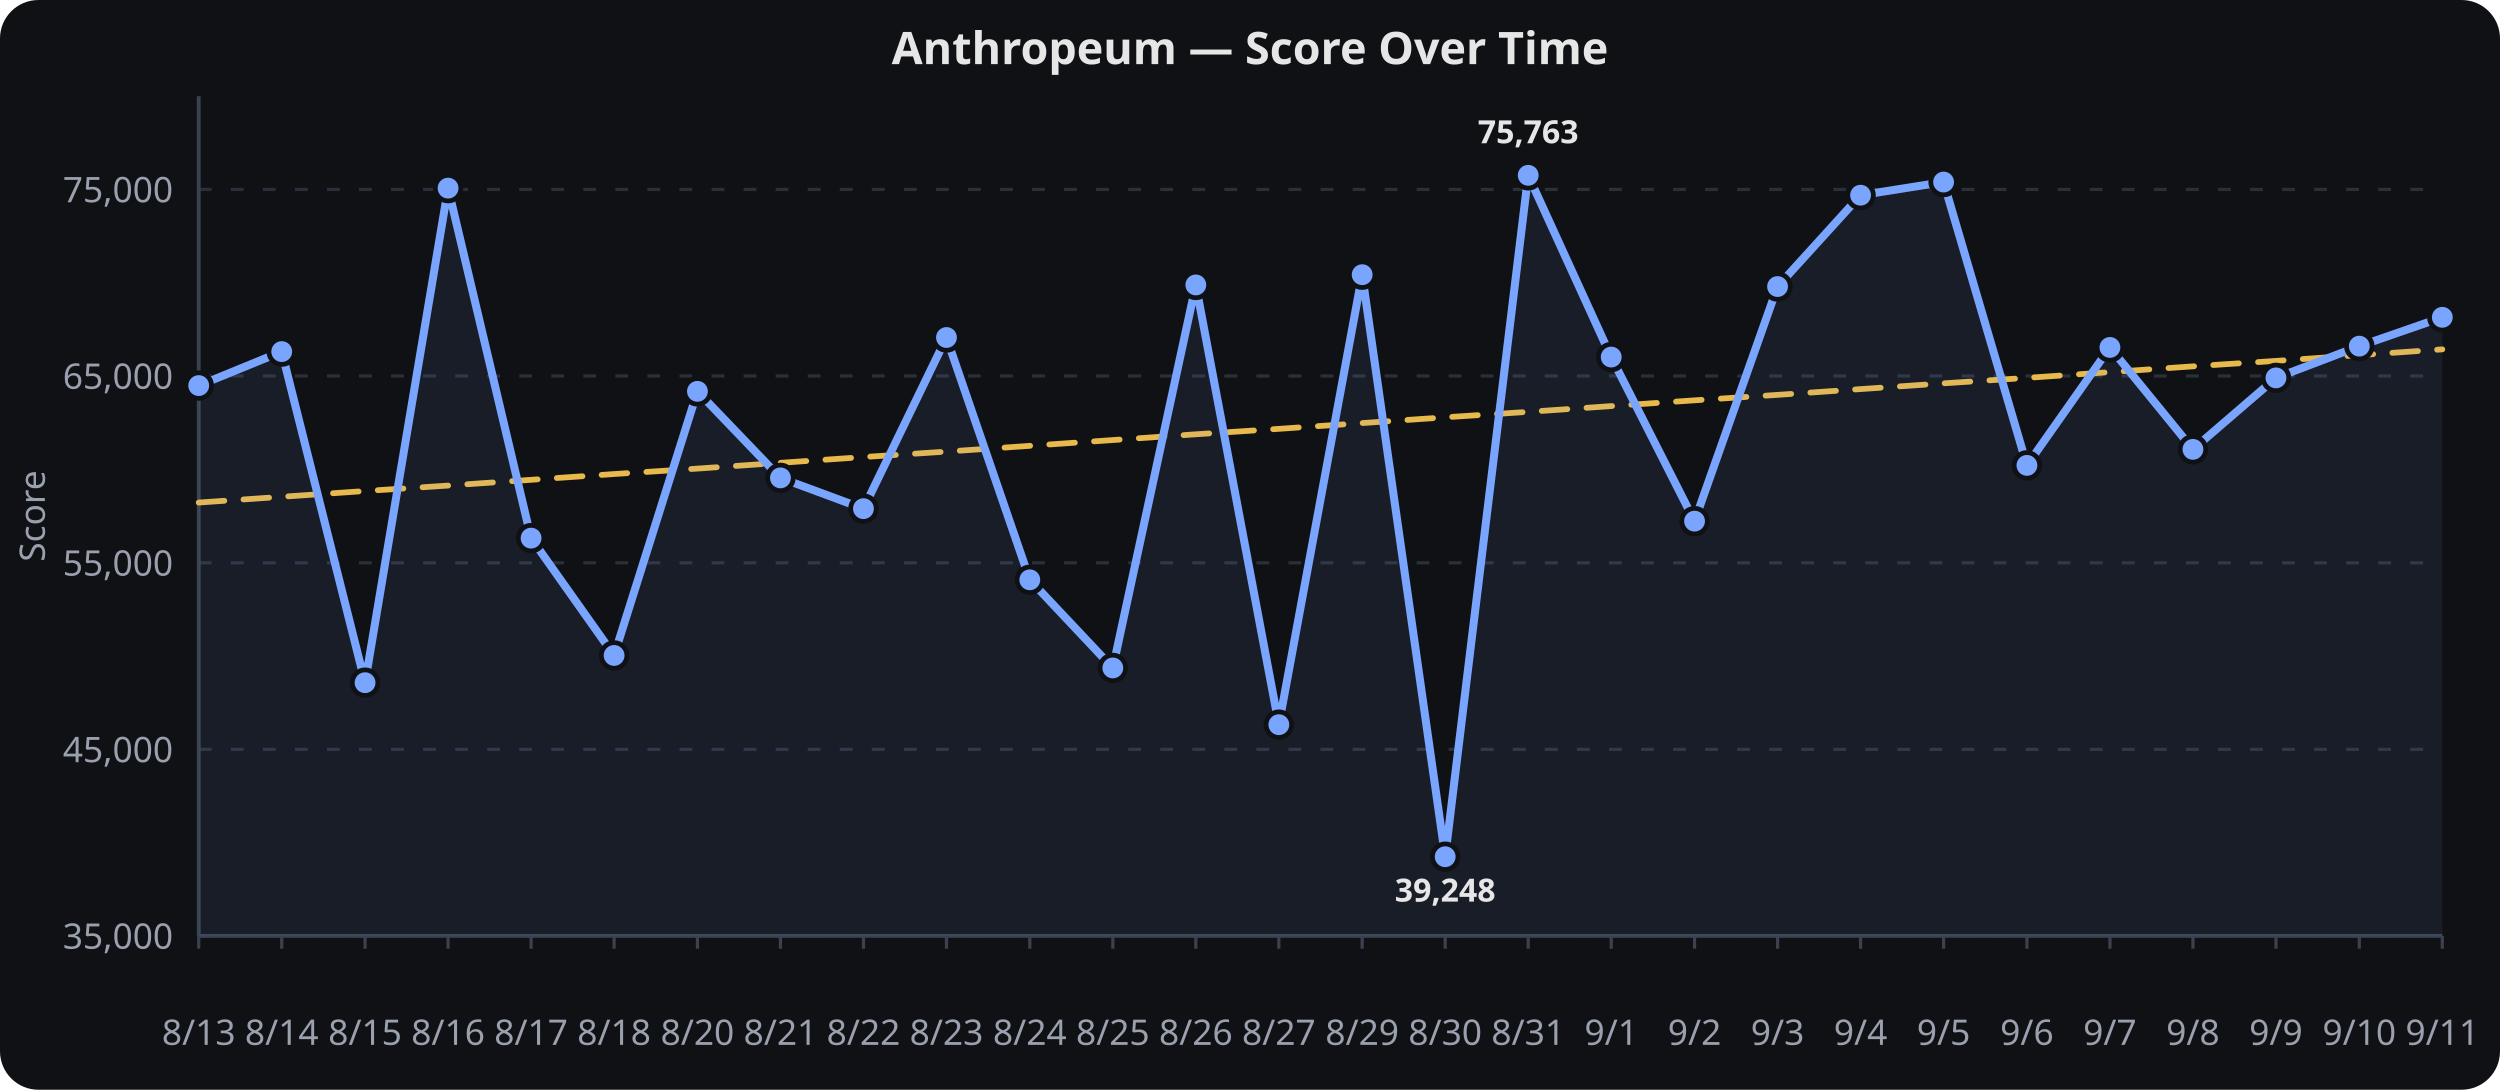
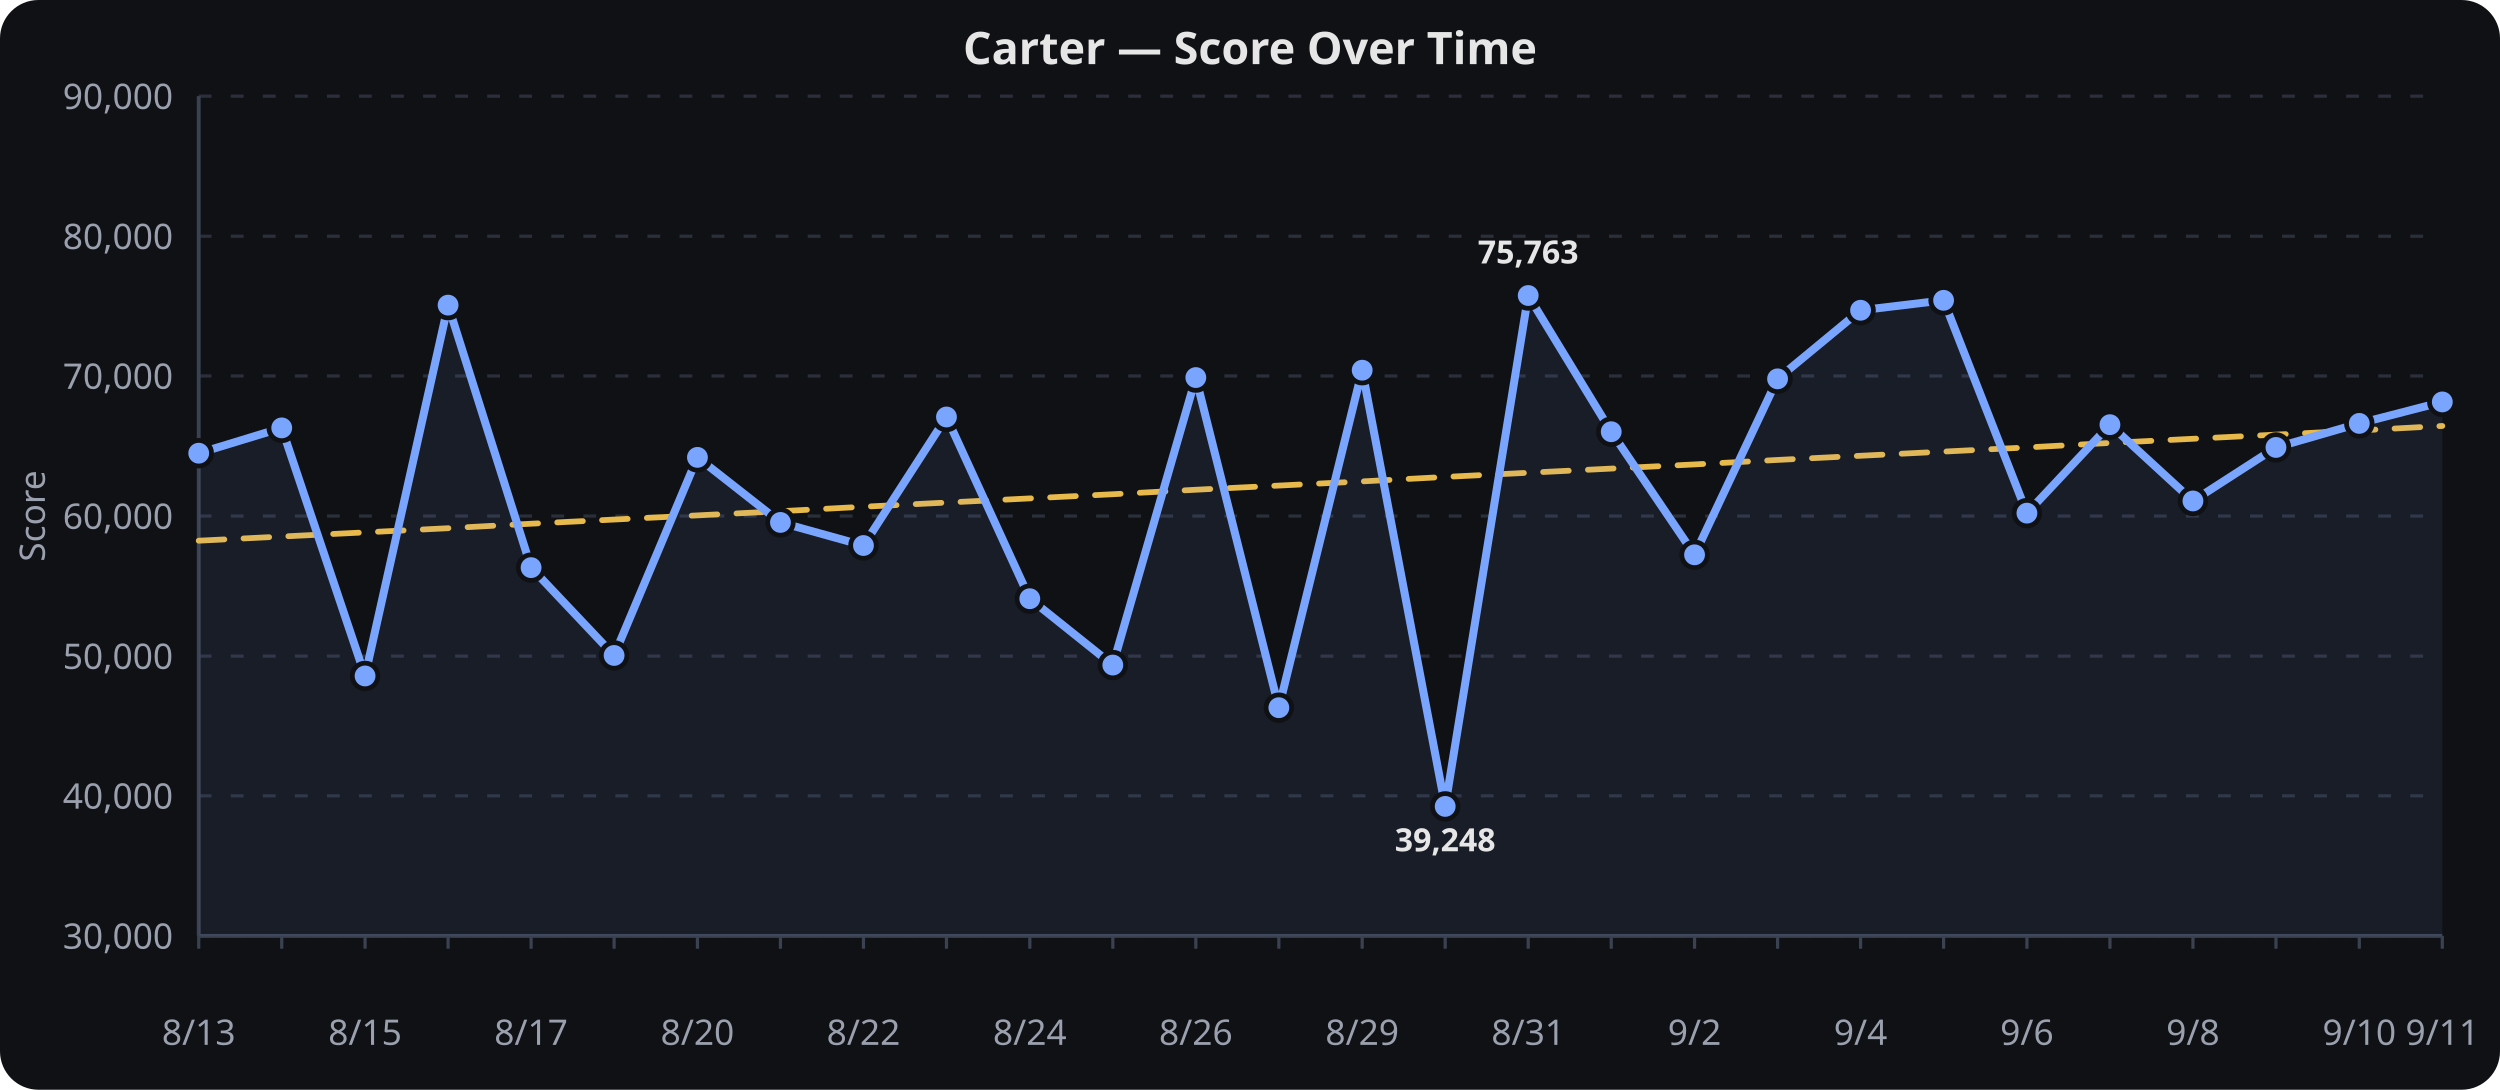
- <svg xmlns="http://www.w3.org/2000/svg" viewBox="0 0 780 340" width="100%" height="340" role="img" aria-label="Anthropeum — Score Over Time">
+ <svg xmlns="http://www.w3.org/2000/svg" viewBox="0 0 780 340" width="100%" height="340" role="img" aria-label="Carter — Score Over Time">
  <rect width="780" height="340" fill="#0f1115" rx="12" />
-   <text x="390.0" y="20" text-anchor="middle" font-family="sans-serif" font-size="14" font-weight="600" fill="#e6e6e6">Anthropeum — Score Over Time</text>
+   <text x="390.0" y="20" text-anchor="middle" font-family="sans-serif" font-size="14" font-weight="600" fill="#e6e6e6">Carter — Score Over Time</text>
  <line x1="62" x2="762" y1="292.0" y2="292.0" stroke="#2a2f3a" stroke-width="1" stroke-dasharray="4 6" />
-   <text x="54" y="296.0" text-anchor="end" font-family="sans-serif" font-size="11" fill="#9aa0ad">35,000</text>
-   <line x1="62" x2="762" y1="233.8" y2="233.8" stroke="#2a2f3a" stroke-width="1" stroke-dasharray="4 6" />
-   <text x="54" y="237.8" text-anchor="end" font-family="sans-serif" font-size="11" fill="#9aa0ad">45,000</text>
-   <line x1="62" x2="762" y1="175.6" y2="175.6" stroke="#2a2f3a" stroke-width="1" stroke-dasharray="4 6" />
-   <text x="54" y="179.6" text-anchor="end" font-family="sans-serif" font-size="11" fill="#9aa0ad">55,000</text>
+   <text x="54" y="296.0" text-anchor="end" font-family="sans-serif" font-size="11" fill="#9aa0ad">30,000</text>
+   <line x1="62" x2="762" y1="248.3" y2="248.3" stroke="#2a2f3a" stroke-width="1" stroke-dasharray="4 6" />
+   <text x="54" y="252.3" text-anchor="end" font-family="sans-serif" font-size="11" fill="#9aa0ad">40,000</text>
+   <line x1="62" x2="762" y1="204.7" y2="204.7" stroke="#2a2f3a" stroke-width="1" stroke-dasharray="4 6" />
+   <text x="54" y="208.7" text-anchor="end" font-family="sans-serif" font-size="11" fill="#9aa0ad">50,000</text>
+   <line x1="62" x2="762" y1="161.0" y2="161.0" stroke="#2a2f3a" stroke-width="1" stroke-dasharray="4 6" />
+   <text x="54" y="165.0" text-anchor="end" font-family="sans-serif" font-size="11" fill="#9aa0ad">60,000</text>
  <line x1="62" x2="762" y1="117.3" y2="117.3" stroke="#2a2f3a" stroke-width="1" stroke-dasharray="4 6" />
-   <text x="54" y="121.3" text-anchor="end" font-family="sans-serif" font-size="11" fill="#9aa0ad">65,000</text>
-   <line x1="62" x2="762" y1="59.1" y2="59.1" stroke="#2a2f3a" stroke-width="1" stroke-dasharray="4 6" />
-   <text x="54" y="63.1" text-anchor="end" font-family="sans-serif" font-size="11" fill="#9aa0ad">75,000</text>
+   <text x="54" y="121.3" text-anchor="end" font-family="sans-serif" font-size="11" fill="#9aa0ad">70,000</text>
+   <line x1="62" x2="762" y1="73.7" y2="73.7" stroke="#2a2f3a" stroke-width="1" stroke-dasharray="4 6" />
+   <text x="54" y="77.7" text-anchor="end" font-family="sans-serif" font-size="11" fill="#9aa0ad">80,000</text>
+   <line x1="62" x2="762" y1="30.0" y2="30.0" stroke="#2a2f3a" stroke-width="1" stroke-dasharray="4 6" />
+   <text x="54" y="34.0" text-anchor="end" font-family="sans-serif" font-size="11" fill="#9aa0ad">90,000</text>
  <line x1="62.0" x2="62.0" y1="292" y2="296" stroke="#3a4150" stroke-width="1" />
  <text x="62.0" y="326" text-anchor="middle" font-family="sans-serif" font-size="11" fill="#9aa0ad">8/13</text>
  <line x1="87.9" x2="87.9" y1="292" y2="296" stroke="#3a4150" stroke-width="1" />
-   <text x="87.9" y="326" text-anchor="middle" font-family="sans-serif" font-size="11" fill="#9aa0ad">8/14</text>
  <line x1="113.9" x2="113.9" y1="292" y2="296" stroke="#3a4150" stroke-width="1" />
  <text x="113.9" y="326" text-anchor="middle" font-family="sans-serif" font-size="11" fill="#9aa0ad">8/15</text>
  <line x1="139.8" x2="139.8" y1="292" y2="296" stroke="#3a4150" stroke-width="1" />
-   <text x="139.8" y="326" text-anchor="middle" font-family="sans-serif" font-size="11" fill="#9aa0ad">8/16</text>
  <line x1="165.7" x2="165.7" y1="292" y2="296" stroke="#3a4150" stroke-width="1" />
  <text x="165.7" y="326" text-anchor="middle" font-family="sans-serif" font-size="11" fill="#9aa0ad">8/17</text>
  <line x1="191.6" x2="191.6" y1="292" y2="296" stroke="#3a4150" stroke-width="1" />
-   <text x="191.6" y="326" text-anchor="middle" font-family="sans-serif" font-size="11" fill="#9aa0ad">8/18</text>
  <line x1="217.6" x2="217.6" y1="292" y2="296" stroke="#3a4150" stroke-width="1" />
  <text x="217.6" y="326" text-anchor="middle" font-family="sans-serif" font-size="11" fill="#9aa0ad">8/20</text>
  <line x1="243.5" x2="243.5" y1="292" y2="296" stroke="#3a4150" stroke-width="1" />
-   <text x="243.5" y="326" text-anchor="middle" font-family="sans-serif" font-size="11" fill="#9aa0ad">8/21</text>
  <line x1="269.4" x2="269.4" y1="292" y2="296" stroke="#3a4150" stroke-width="1" />
  <text x="269.4" y="326" text-anchor="middle" font-family="sans-serif" font-size="11" fill="#9aa0ad">8/22</text>
  <line x1="295.3" x2="295.3" y1="292" y2="296" stroke="#3a4150" stroke-width="1" />
-   <text x="295.3" y="326" text-anchor="middle" font-family="sans-serif" font-size="11" fill="#9aa0ad">8/23</text>
  <line x1="321.3" x2="321.3" y1="292" y2="296" stroke="#3a4150" stroke-width="1" />
  <text x="321.3" y="326" text-anchor="middle" font-family="sans-serif" font-size="11" fill="#9aa0ad">8/24</text>
  <line x1="347.2" x2="347.2" y1="292" y2="296" stroke="#3a4150" stroke-width="1" />
-   <text x="347.2" y="326" text-anchor="middle" font-family="sans-serif" font-size="11" fill="#9aa0ad">8/25</text>
  <line x1="373.1" x2="373.1" y1="292" y2="296" stroke="#3a4150" stroke-width="1" />
  <text x="373.1" y="326" text-anchor="middle" font-family="sans-serif" font-size="11" fill="#9aa0ad">8/26</text>
  <line x1="399.0" x2="399.0" y1="292" y2="296" stroke="#3a4150" stroke-width="1" />
-   <text x="399.0" y="326" text-anchor="middle" font-family="sans-serif" font-size="11" fill="#9aa0ad">8/27</text>
  <line x1="425.0" x2="425.0" y1="292" y2="296" stroke="#3a4150" stroke-width="1" />
  <text x="425.0" y="326" text-anchor="middle" font-family="sans-serif" font-size="11" fill="#9aa0ad">8/29</text>
  <line x1="450.9" x2="450.9" y1="292" y2="296" stroke="#3a4150" stroke-width="1" />
-   <text x="450.9" y="326" text-anchor="middle" font-family="sans-serif" font-size="11" fill="#9aa0ad">8/30</text>
  <line x1="476.8" x2="476.8" y1="292" y2="296" stroke="#3a4150" stroke-width="1" />
  <text x="476.8" y="326" text-anchor="middle" font-family="sans-serif" font-size="11" fill="#9aa0ad">8/31</text>
  <line x1="502.7" x2="502.7" y1="292" y2="296" stroke="#3a4150" stroke-width="1" />
-   <text x="502.7" y="326" text-anchor="middle" font-family="sans-serif" font-size="11" fill="#9aa0ad">9/1</text>
  <line x1="528.7" x2="528.7" y1="292" y2="296" stroke="#3a4150" stroke-width="1" />
  <text x="528.7" y="326" text-anchor="middle" font-family="sans-serif" font-size="11" fill="#9aa0ad">9/2</text>
  <line x1="554.6" x2="554.6" y1="292" y2="296" stroke="#3a4150" stroke-width="1" />
-   <text x="554.6" y="326" text-anchor="middle" font-family="sans-serif" font-size="11" fill="#9aa0ad">9/3</text>
  <line x1="580.5" x2="580.5" y1="292" y2="296" stroke="#3a4150" stroke-width="1" />
  <text x="580.5" y="326" text-anchor="middle" font-family="sans-serif" font-size="11" fill="#9aa0ad">9/4</text>
  <line x1="606.4" x2="606.4" y1="292" y2="296" stroke="#3a4150" stroke-width="1" />
-   <text x="606.4" y="326" text-anchor="middle" font-family="sans-serif" font-size="11" fill="#9aa0ad">9/5</text>
  <line x1="632.4" x2="632.4" y1="292" y2="296" stroke="#3a4150" stroke-width="1" />
  <text x="632.4" y="326" text-anchor="middle" font-family="sans-serif" font-size="11" fill="#9aa0ad">9/6</text>
  <line x1="658.3" x2="658.3" y1="292" y2="296" stroke="#3a4150" stroke-width="1" />
-   <text x="658.3" y="326" text-anchor="middle" font-family="sans-serif" font-size="11" fill="#9aa0ad">9/7</text>
  <line x1="684.2" x2="684.2" y1="292" y2="296" stroke="#3a4150" stroke-width="1" />
  <text x="684.2" y="326" text-anchor="middle" font-family="sans-serif" font-size="11" fill="#9aa0ad">9/8</text>
  <line x1="710.1" x2="710.1" y1="292" y2="296" stroke="#3a4150" stroke-width="1" />
-   <text x="710.1" y="326" text-anchor="middle" font-family="sans-serif" font-size="11" fill="#9aa0ad">9/9</text>
  <line x1="736.1" x2="736.1" y1="292" y2="296" stroke="#3a4150" stroke-width="1" />
  <text x="736.1" y="326" text-anchor="middle" font-family="sans-serif" font-size="11" fill="#9aa0ad">9/10</text>
  <line x1="762.0" x2="762.0" y1="292" y2="296" stroke="#3a4150" stroke-width="1" />
  <text x="762.0" y="326" text-anchor="middle" font-family="sans-serif" font-size="11" fill="#9aa0ad">9/11</text>
  <line x1="62" x2="62" y1="30" y2="292" stroke="#3a4150" stroke-width="1.2" />
  <line x1="62" x2="762" y1="292" y2="292" stroke="#3a4150" stroke-width="1.2" />
  <text x="14" y="161.0" text-anchor="middle" transform="rotate(-90,14,161.0)" font-family="sans-serif" font-size="11" fill="#9aa0ad">Score</text>
-   <path d="M 62.0,156.8 L 87.9,155.0 L 113.9,153.2 L 139.8,151.5 L 165.7,149.7 L 191.6,147.9 L 217.6,146.2 L 243.5,144.4 L 269.4,142.6 L 295.3,140.9 L 321.3,139.1 L 347.2,137.3 L 373.1,135.5 L 399.0,133.8 L 425.0,132.0 L 450.9,130.2 L 476.8,128.5 L 502.7,126.7 L 528.7,124.9 L 554.6,123.2 L 580.5,121.4 L 606.4,119.6 L 632.4,117.9 L 658.3,116.1 L 684.2,114.3 L 710.1,112.6 L 736.1,110.8 L 762.0,109.0" fill="none" stroke="#f2c14e" stroke-width="1.8" opacity="0.95" stroke-dasharray="8 6" stroke-linecap="round" stroke-linejoin="round" />
-   <path d="M 62.0,120.3 L 87.9,109.7 L 113.9,213.0 L 139.8,58.7 L 165.7,167.9 L 191.6,204.5 L 217.6,122.1 L 243.5,149.1 L 269.4,158.7 L 295.3,105.3 L 321.3,180.9 L 347.2,208.4 L 373.1,88.9 L 399.0,226.1 L 425.0,85.7 L 450.9,267.3 L 476.8,54.7 L 502.7,111.4 L 528.7,162.6 L 554.6,89.4 L 580.5,60.9 L 606.4,56.8 L 632.4,145.2 L 658.3,108.4 L 684.2,140.2 L 710.1,117.9 L 736.1,108.0 L 762.0,99.0" fill="none" stroke="#7aa5ff" stroke-width="2.5" stroke-linecap="round" stroke-linejoin="round" />
-   <path d="M 62.0,120.3 L 87.9,109.7 L 113.9,213.0 L 139.8,58.7 L 165.7,167.9 L 191.6,204.5 L 217.6,122.1 L 243.5,149.1 L 269.4,158.7 L 295.3,105.3 L 321.3,180.9 L 347.2,208.4 L 373.1,88.9 L 399.0,226.1 L 425.0,85.7 L 450.9,267.3 L 476.8,54.7 L 502.7,111.4 L 528.7,162.6 L 554.6,89.4 L 580.5,60.9 L 606.4,56.8 L 632.4,145.2 L 658.3,108.4 L 684.2,140.2 L 710.1,117.9 L 736.1,108.0 L 762.0,99.0 L 762.0,292.0 L 62.0,292.0 Z" fill="#7aa5ff" opacity="0.08" />
-   <circle cx="62.0" cy="120.3" r="4" fill="#7aa5ff" stroke="#0f1115" stroke-width="1.5" />
-   <circle cx="87.9" cy="109.7" r="4" fill="#7aa5ff" stroke="#0f1115" stroke-width="1.5" />
-   <circle cx="113.9" cy="213.0" r="4" fill="#7aa5ff" stroke="#0f1115" stroke-width="1.5" />
-   <circle cx="139.8" cy="58.7" r="4" fill="#7aa5ff" stroke="#0f1115" stroke-width="1.5" />
-   <circle cx="165.7" cy="167.9" r="4" fill="#7aa5ff" stroke="#0f1115" stroke-width="1.5" />
+   <path d="M 62.0,168.7 L 87.9,167.4 L 113.9,166.1 L 139.8,164.8 L 165.7,163.4 L 191.6,162.1 L 217.6,160.8 L 243.5,159.5 L 269.4,158.1 L 295.3,156.8 L 321.3,155.5 L 347.2,154.2 L 373.1,152.8 L 399.0,151.5 L 425.0,150.2 L 450.9,148.8 L 476.8,147.5 L 502.7,146.2 L 528.7,144.9 L 554.6,143.5 L 580.5,142.2 L 606.4,140.9 L 632.4,139.6 L 658.3,138.2 L 684.2,136.9 L 710.1,135.6 L 736.1,134.3 L 762.0,132.9" fill="none" stroke="#f2c14e" stroke-width="1.8" opacity="0.95" stroke-dasharray="8 6" stroke-linecap="round" stroke-linejoin="round" />
+   <path d="M 62.0,141.4 L 87.9,133.5 L 113.9,210.9 L 139.8,95.2 L 165.7,177.1 L 191.6,204.5 L 217.6,142.7 L 243.5,163.0 L 269.4,170.2 L 295.3,130.1 L 321.3,186.8 L 347.2,207.5 L 373.1,117.8 L 399.0,220.8 L 425.0,115.5 L 450.9,251.6 L 476.8,92.2 L 502.7,134.7 L 528.7,173.1 L 554.6,118.2 L 580.5,96.8 L 606.4,93.7 L 632.4,160.1 L 658.3,132.5 L 684.2,156.3 L 710.1,139.6 L 736.1,132.1 L 762.0,125.4" fill="none" stroke="#7aa5ff" stroke-width="2.5" stroke-linecap="round" stroke-linejoin="round" />
+   <path d="M 62.0,141.4 L 87.9,133.5 L 113.9,210.9 L 139.8,95.2 L 165.7,177.1 L 191.6,204.5 L 217.6,142.7 L 243.5,163.0 L 269.4,170.2 L 295.3,130.1 L 321.3,186.8 L 347.2,207.5 L 373.1,117.8 L 399.0,220.8 L 425.0,115.5 L 450.9,251.6 L 476.8,92.2 L 502.7,134.7 L 528.7,173.1 L 554.6,118.2 L 580.5,96.8 L 606.4,93.7 L 632.4,160.1 L 658.3,132.5 L 684.2,156.3 L 710.1,139.6 L 736.1,132.1 L 762.0,125.4 L 762.0,292.0 L 62.0,292.0 Z" fill="#7aa5ff" opacity="0.08" />
+   <circle cx="62.0" cy="141.4" r="4" fill="#7aa5ff" stroke="#0f1115" stroke-width="1.5" />
+   <circle cx="87.9" cy="133.5" r="4" fill="#7aa5ff" stroke="#0f1115" stroke-width="1.5" />
+   <circle cx="113.9" cy="210.9" r="4" fill="#7aa5ff" stroke="#0f1115" stroke-width="1.5" />
+   <circle cx="139.8" cy="95.2" r="4" fill="#7aa5ff" stroke="#0f1115" stroke-width="1.5" />
+   <circle cx="165.7" cy="177.1" r="4" fill="#7aa5ff" stroke="#0f1115" stroke-width="1.5" />
  <circle cx="191.6" cy="204.5" r="4" fill="#7aa5ff" stroke="#0f1115" stroke-width="1.5" />
-   <circle cx="217.6" cy="122.1" r="4" fill="#7aa5ff" stroke="#0f1115" stroke-width="1.5" />
-   <circle cx="243.5" cy="149.1" r="4" fill="#7aa5ff" stroke="#0f1115" stroke-width="1.5" />
-   <circle cx="269.4" cy="158.7" r="4" fill="#7aa5ff" stroke="#0f1115" stroke-width="1.5" />
-   <circle cx="295.3" cy="105.3" r="4" fill="#7aa5ff" stroke="#0f1115" stroke-width="1.5" />
-   <circle cx="321.3" cy="180.9" r="4" fill="#7aa5ff" stroke="#0f1115" stroke-width="1.5" />
-   <circle cx="347.2" cy="208.4" r="4" fill="#7aa5ff" stroke="#0f1115" stroke-width="1.5" />
-   <circle cx="373.1" cy="88.9" r="4" fill="#7aa5ff" stroke="#0f1115" stroke-width="1.5" />
-   <circle cx="399.0" cy="226.1" r="4" fill="#7aa5ff" stroke="#0f1115" stroke-width="1.5" />
-   <circle cx="425.0" cy="85.7" r="4" fill="#7aa5ff" stroke="#0f1115" stroke-width="1.5" />
-   <circle cx="450.9" cy="267.3" r="4" fill="#7aa5ff" stroke="#0f1115" stroke-width="1.5" />
-   <circle cx="476.8" cy="54.7" r="4" fill="#7aa5ff" stroke="#0f1115" stroke-width="1.5" />
-   <circle cx="502.7" cy="111.4" r="4" fill="#7aa5ff" stroke="#0f1115" stroke-width="1.5" />
-   <circle cx="528.7" cy="162.6" r="4" fill="#7aa5ff" stroke="#0f1115" stroke-width="1.5" />
-   <circle cx="554.6" cy="89.4" r="4" fill="#7aa5ff" stroke="#0f1115" stroke-width="1.5" />
-   <circle cx="580.5" cy="60.9" r="4" fill="#7aa5ff" stroke="#0f1115" stroke-width="1.5" />
-   <circle cx="606.4" cy="56.8" r="4" fill="#7aa5ff" stroke="#0f1115" stroke-width="1.5" />
-   <circle cx="632.4" cy="145.2" r="4" fill="#7aa5ff" stroke="#0f1115" stroke-width="1.5" />
-   <circle cx="658.3" cy="108.4" r="4" fill="#7aa5ff" stroke="#0f1115" stroke-width="1.5" />
-   <circle cx="684.2" cy="140.2" r="4" fill="#7aa5ff" stroke="#0f1115" stroke-width="1.5" />
-   <circle cx="710.1" cy="117.9" r="4" fill="#7aa5ff" stroke="#0f1115" stroke-width="1.5" />
-   <circle cx="736.1" cy="108.0" r="4" fill="#7aa5ff" stroke="#0f1115" stroke-width="1.5" />
-   <circle cx="762.0" cy="99.0" r="4" fill="#7aa5ff" stroke="#0f1115" stroke-width="1.5" />
-   <text x="450.9" y="281.3" text-anchor="middle" font-family="sans-serif" font-size="10" font-weight="700" fill="#e6e6e6">39,248</text>
-   <text x="476.8" y="44.7" text-anchor="middle" font-family="sans-serif" font-size="10" font-weight="700" fill="#e6e6e6">75,763</text>
+   <circle cx="217.6" cy="142.7" r="4" fill="#7aa5ff" stroke="#0f1115" stroke-width="1.5" />
+   <circle cx="243.5" cy="163.0" r="4" fill="#7aa5ff" stroke="#0f1115" stroke-width="1.5" />
+   <circle cx="269.4" cy="170.2" r="4" fill="#7aa5ff" stroke="#0f1115" stroke-width="1.5" />
+   <circle cx="295.3" cy="130.1" r="4" fill="#7aa5ff" stroke="#0f1115" stroke-width="1.5" />
+   <circle cx="321.3" cy="186.8" r="4" fill="#7aa5ff" stroke="#0f1115" stroke-width="1.5" />
+   <circle cx="347.2" cy="207.5" r="4" fill="#7aa5ff" stroke="#0f1115" stroke-width="1.5" />
+   <circle cx="373.1" cy="117.8" r="4" fill="#7aa5ff" stroke="#0f1115" stroke-width="1.5" />
+   <circle cx="399.0" cy="220.8" r="4" fill="#7aa5ff" stroke="#0f1115" stroke-width="1.5" />
+   <circle cx="425.0" cy="115.5" r="4" fill="#7aa5ff" stroke="#0f1115" stroke-width="1.5" />
+   <circle cx="450.9" cy="251.6" r="4" fill="#7aa5ff" stroke="#0f1115" stroke-width="1.5" />
+   <circle cx="476.8" cy="92.2" r="4" fill="#7aa5ff" stroke="#0f1115" stroke-width="1.5" />
+   <circle cx="502.7" cy="134.7" r="4" fill="#7aa5ff" stroke="#0f1115" stroke-width="1.5" />
+   <circle cx="528.7" cy="173.1" r="4" fill="#7aa5ff" stroke="#0f1115" stroke-width="1.5" />
+   <circle cx="554.6" cy="118.2" r="4" fill="#7aa5ff" stroke="#0f1115" stroke-width="1.5" />
+   <circle cx="580.5" cy="96.8" r="4" fill="#7aa5ff" stroke="#0f1115" stroke-width="1.5" />
+   <circle cx="606.4" cy="93.7" r="4" fill="#7aa5ff" stroke="#0f1115" stroke-width="1.5" />
+   <circle cx="632.4" cy="160.1" r="4" fill="#7aa5ff" stroke="#0f1115" stroke-width="1.5" />
+   <circle cx="658.3" cy="132.5" r="4" fill="#7aa5ff" stroke="#0f1115" stroke-width="1.5" />
+   <circle cx="684.2" cy="156.3" r="4" fill="#7aa5ff" stroke="#0f1115" stroke-width="1.5" />
+   <circle cx="710.1" cy="139.6" r="4" fill="#7aa5ff" stroke="#0f1115" stroke-width="1.5" />
+   <circle cx="736.1" cy="132.1" r="4" fill="#7aa5ff" stroke="#0f1115" stroke-width="1.5" />
+   <circle cx="762.0" cy="125.4" r="4" fill="#7aa5ff" stroke="#0f1115" stroke-width="1.5" />
+   <text x="450.9" y="265.6" text-anchor="middle" font-family="sans-serif" font-size="10" font-weight="700" fill="#e6e6e6">39,248</text>
+   <text x="476.8" y="82.2" text-anchor="middle" font-family="sans-serif" font-size="10" font-weight="700" fill="#e6e6e6">75,763</text>
</svg>
